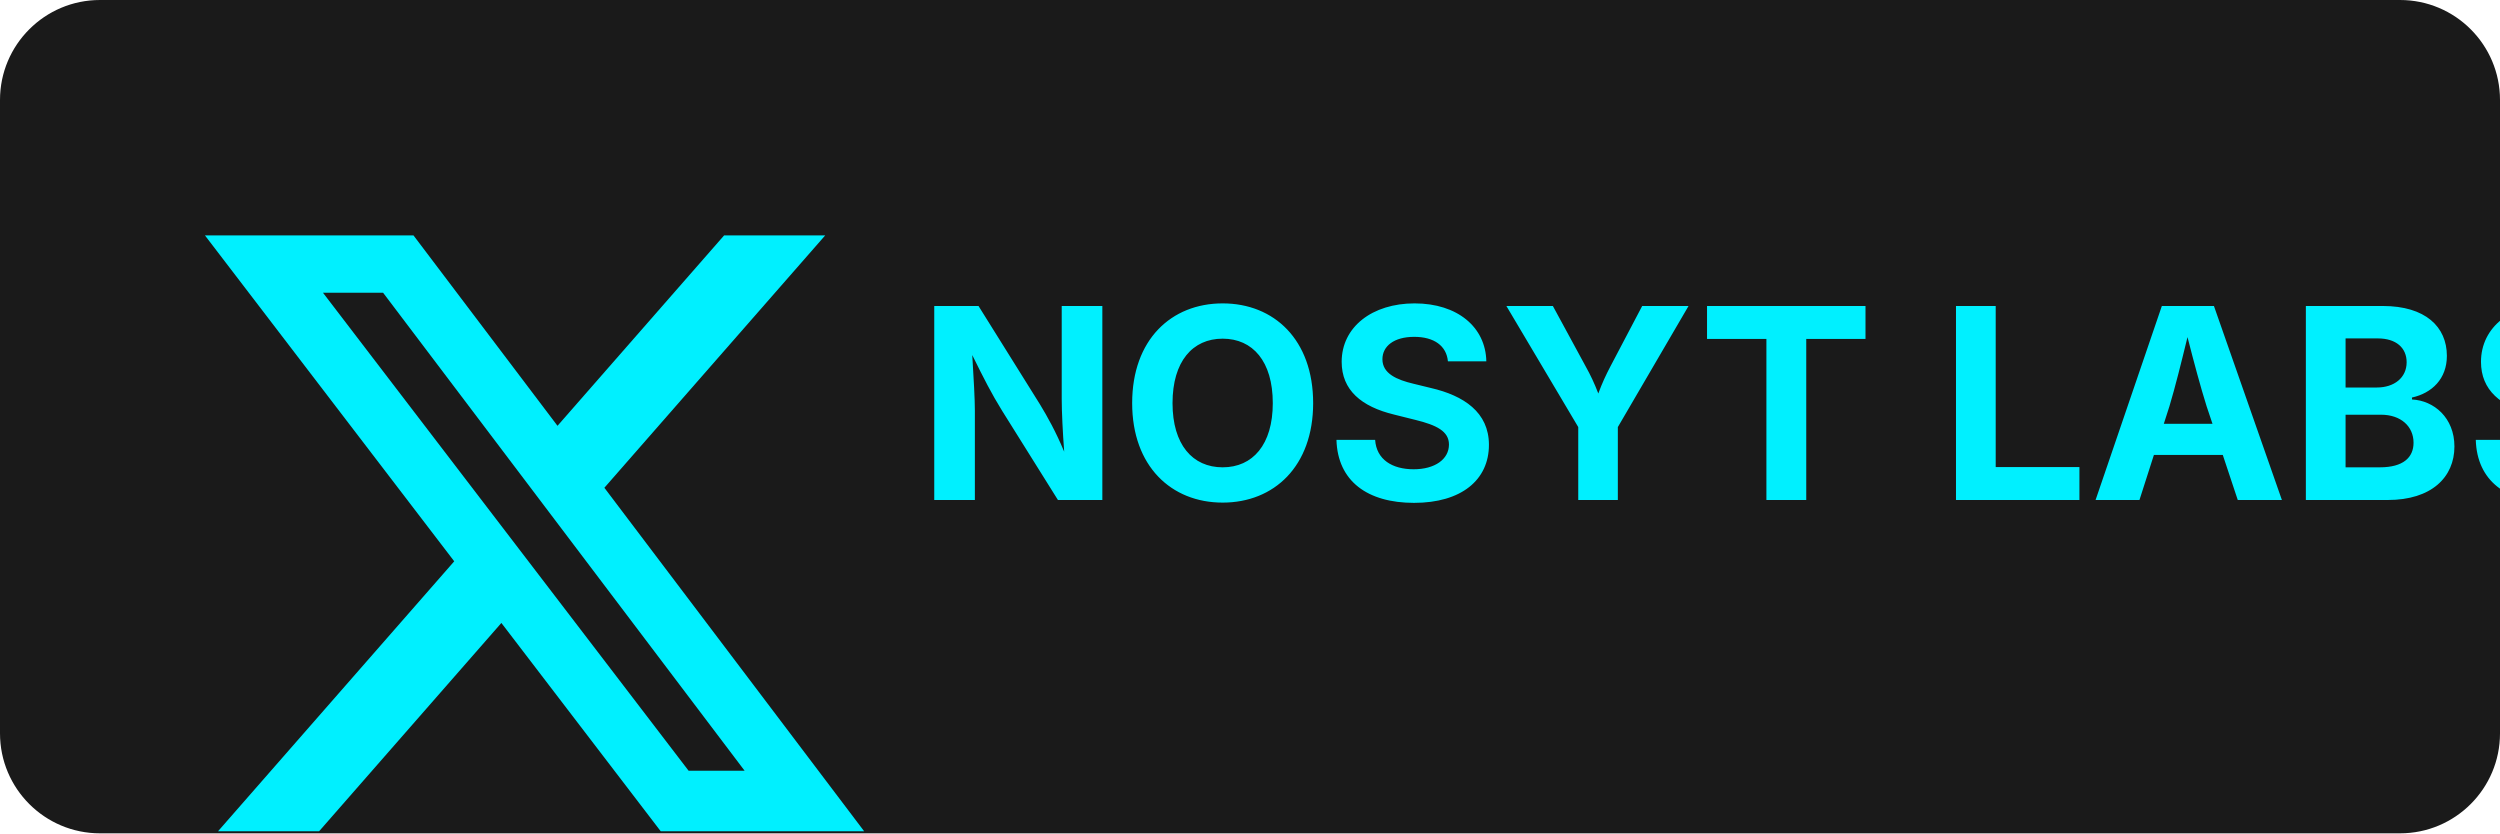
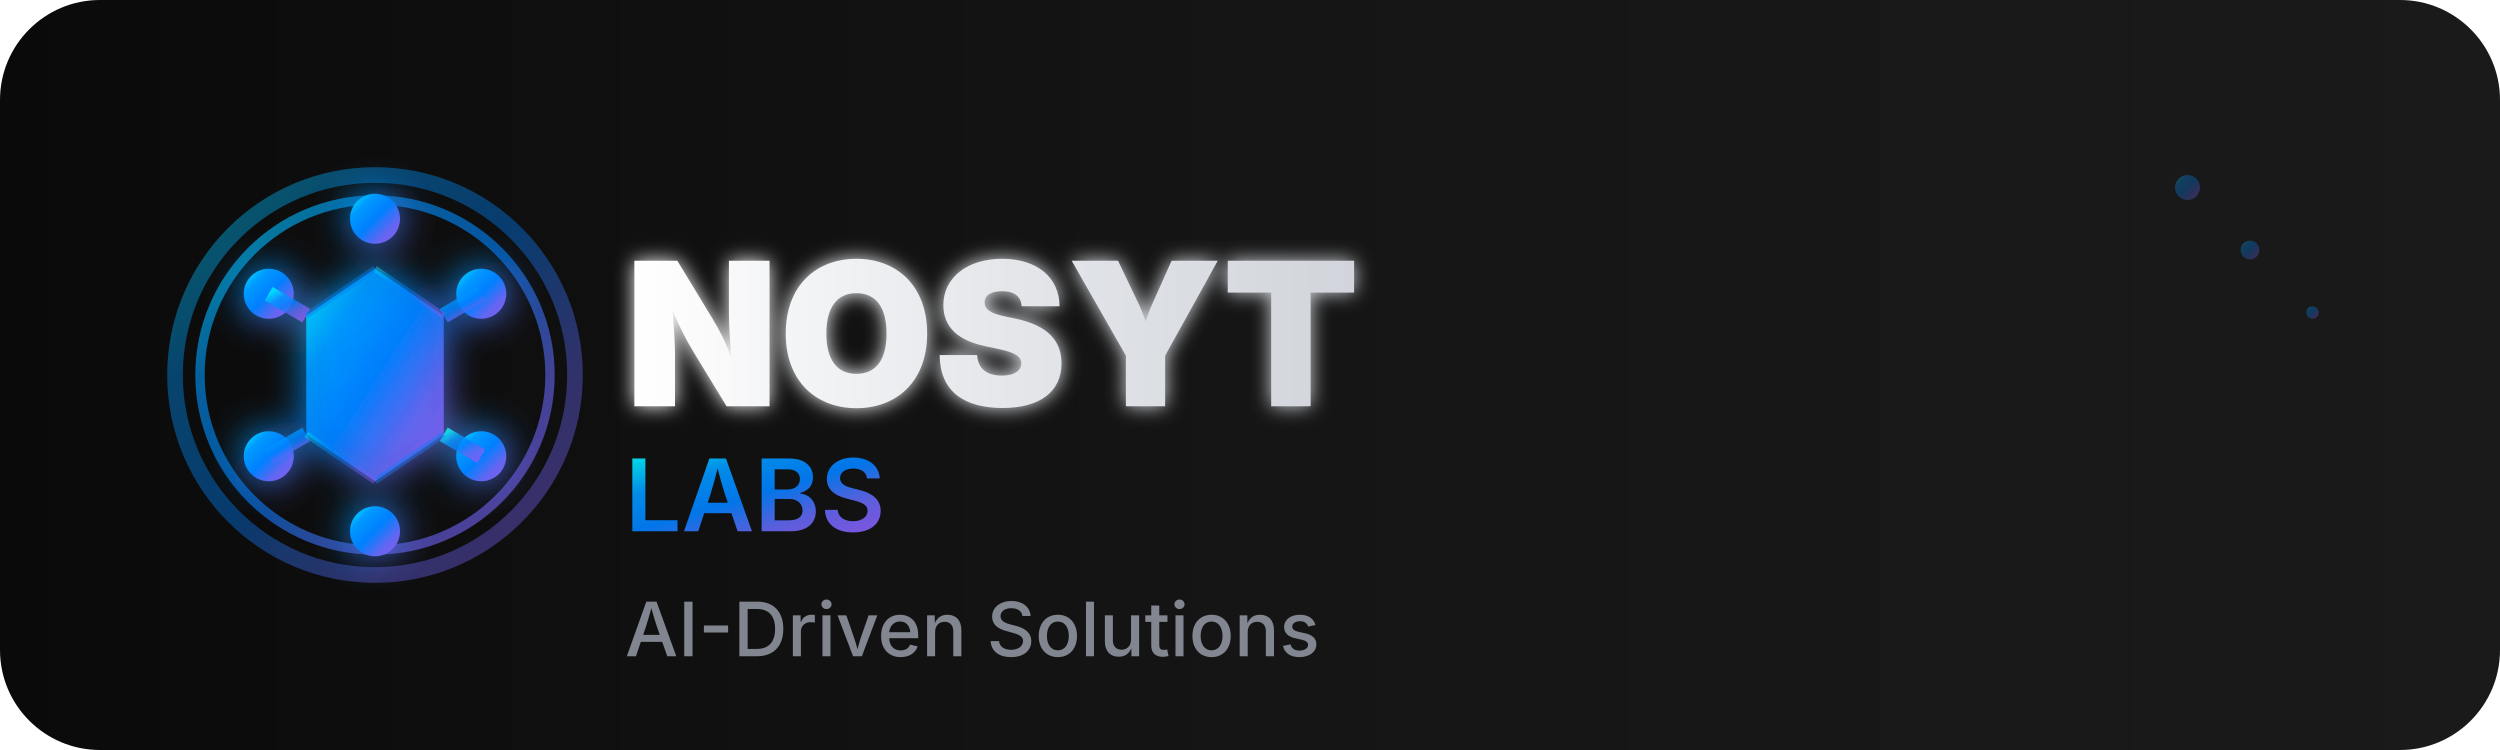
- <svg xmlns="http://www.w3.org/2000/svg" viewBox="0 0 300 100" role="img" aria-label="Nosyt Labs Logo">
-   <rect width="300" height="100" fill="#1A1A1A" rx="12" />
-   <path fill-rule="evenodd" clip-rule="evenodd" d="M86.892 28.25H99.022L72.524 58.533L103.698 99.75H79.285L60.165 74.754L38.293 99.75H26.163L54.507 67.356L24.594 28.25H49.62L66.9 51.097L86.892 28.25ZM82.634 92.49H89.356L45.972 35.13H38.758L82.634 92.49Z" fill="#00F0FF" />
-   <text x="110" y="60" font-family="Satoshi, Inter, sans-serif" font-size="32" font-weight="700" fill="#00F0FF">NOSYT LABS</text>
+ <svg xmlns="http://www.w3.org/2000/svg" viewBox="0 0 400 120" role="img" aria-label="NOSYT Labs Logo">
+   <defs>
+     <linearGradient id="bgGradient" x1="0%" y1="0%" x2="100%" y2="0%">
+       <stop offset="0%" style="stop-color:#0A0A0A;stop-opacity:1" />
+       <stop offset="50%" style="stop-color:#151515;stop-opacity:1" />
+       <stop offset="100%" style="stop-color:#1A1A1A;stop-opacity:1" />
+     </linearGradient>
+     <linearGradient id="logoGradient" x1="0%" y1="0%" x2="100%" y2="100%">
+       <stop offset="0%" style="stop-color:#00F0FF;stop-opacity:1" />
+       <stop offset="25%" style="stop-color:#0099FF;stop-opacity:1" />
+       <stop offset="50%" style="stop-color:#0080FF;stop-opacity:1" />
+       <stop offset="75%" style="stop-color:#6366F1;stop-opacity:1" />
+       <stop offset="100%" style="stop-color:#8B5CF6;stop-opacity:1" />
+     </linearGradient>
+     <linearGradient id="textGradient" x1="0%" y1="0%" x2="100%" y2="0%">
+       <stop offset="0%" style="stop-color:#FFFFFF;stop-opacity:1" />
+       <stop offset="50%" style="stop-color:#E5E7EB;stop-opacity:1" />
+       <stop offset="100%" style="stop-color:#D1D5DB;stop-opacity:1" />
+     </linearGradient>
+     <filter id="glow" x="-50%" y="-50%" width="200%" height="200%">
+       <feGaussianBlur stdDeviation="3" result="coloredBlur" />
+       <feMerge>
+         <feMergeNode in="coloredBlur" />
+         <feMergeNode in="SourceGraphic" />
+       </feMerge>
+     </filter>
+     <filter id="textGlow" x="-50%" y="-50%" width="200%" height="200%">
+       <feGaussianBlur stdDeviation="1.5" result="coloredBlur" />
+       <feMerge>
+         <feMergeNode in="coloredBlur" />
+         <feMergeNode in="SourceGraphic" />
+       </feMerge>
+     </filter>
+   </defs>
+   <rect width="400" height="120" fill="url(#bgGradient)" rx="16" />
+   <g transform="translate(25, 25)">
+     <circle cx="35" cy="35" r="32" fill="none" stroke="url(#logoGradient)" stroke-width="2.5" opacity="0.4" />
+     <circle cx="35" cy="35" r="28" fill="none" stroke="url(#logoGradient)" stroke-width="1.5" opacity="0.6" />
+     <g fill="url(#logoGradient)" filter="url(#glow)">
+       <polygon points="35,18 46,25.5 46,44.5 35,52 24,44.5 24,25.5" opacity="0.9" />
+       <circle cx="35" cy="10" r="4" />
+       <circle cx="52" cy="22" r="4" />
+       <circle cx="52" cy="48" r="4" />
+       <circle cx="35" cy="60" r="4" />
+       <circle cx="18" cy="48" r="4" />
+       <circle cx="18" cy="22" r="4" />
+       <line x1="35" y1="18" x2="35" y2="10" stroke="url(#logoGradient)" stroke-width="2.5" opacity="0.8" />
+       <line x1="46" y1="25.5" x2="52" y2="22" stroke="url(#logoGradient)" stroke-width="2.5" opacity="0.8" />
+       <line x1="46" y1="44.5" x2="52" y2="48" stroke="url(#logoGradient)" stroke-width="2.5" opacity="0.8" />
+       <line x1="35" y1="52" x2="35" y2="60" stroke="url(#logoGradient)" stroke-width="2.5" opacity="0.8" />
+       <line x1="24" y1="44.5" x2="18" y2="48" stroke="url(#logoGradient)" stroke-width="2.5" opacity="0.8" />
+       <line x1="24" y1="25.5" x2="18" y2="22" stroke="url(#logoGradient)" stroke-width="2.5" opacity="0.8" />
+       <line x1="35" y1="18" x2="46" y2="25.5" stroke="url(#logoGradient)" stroke-width="1" opacity="0.4" />
+       <line x1="46" y1="25.5" x2="46" y2="44.5" stroke="url(#logoGradient)" stroke-width="1" opacity="0.4" />
+       <line x1="46" y1="44.5" x2="35" y2="52" stroke="url(#logoGradient)" stroke-width="1" opacity="0.4" />
+       <line x1="35" y1="52" x2="24" y2="44.5" stroke="url(#logoGradient)" stroke-width="1" opacity="0.4" />
+       <line x1="24" y1="44.5" x2="24" y2="25.5" stroke="url(#logoGradient)" stroke-width="1" opacity="0.4" />
+       <line x1="24" y1="25.5" x2="35" y2="18" stroke="url(#logoGradient)" stroke-width="1" opacity="0.4" />
+     </g>
+   </g>
+   <g transform="translate(100, 30)">
+     <text x="0" y="35" font-family="Inter, system-ui, sans-serif" font-size="32" font-weight="900" fill="url(#textGradient)" filter="url(#textGlow)">NOSYT</text>
+     <text x="0" y="55" font-family="Inter, system-ui, sans-serif" font-size="16" font-weight="600" fill="url(#logoGradient)" opacity="0.9">LABS</text>
+     <text x="0" y="75" font-family="Inter, system-ui, sans-serif" font-size="12" font-weight="500" fill="#9CA3AF" opacity="0.8">AI-Driven Solutions</text>
+   </g>
+   <g opacity="0.3">
+     <circle cx="350" cy="30" r="2" fill="url(#logoGradient)" />
+     <circle cx="360" cy="40" r="1.5" fill="url(#logoGradient)" />
+     <circle cx="370" cy="50" r="1" fill="url(#logoGradient)" />
+   </g>
</svg>
